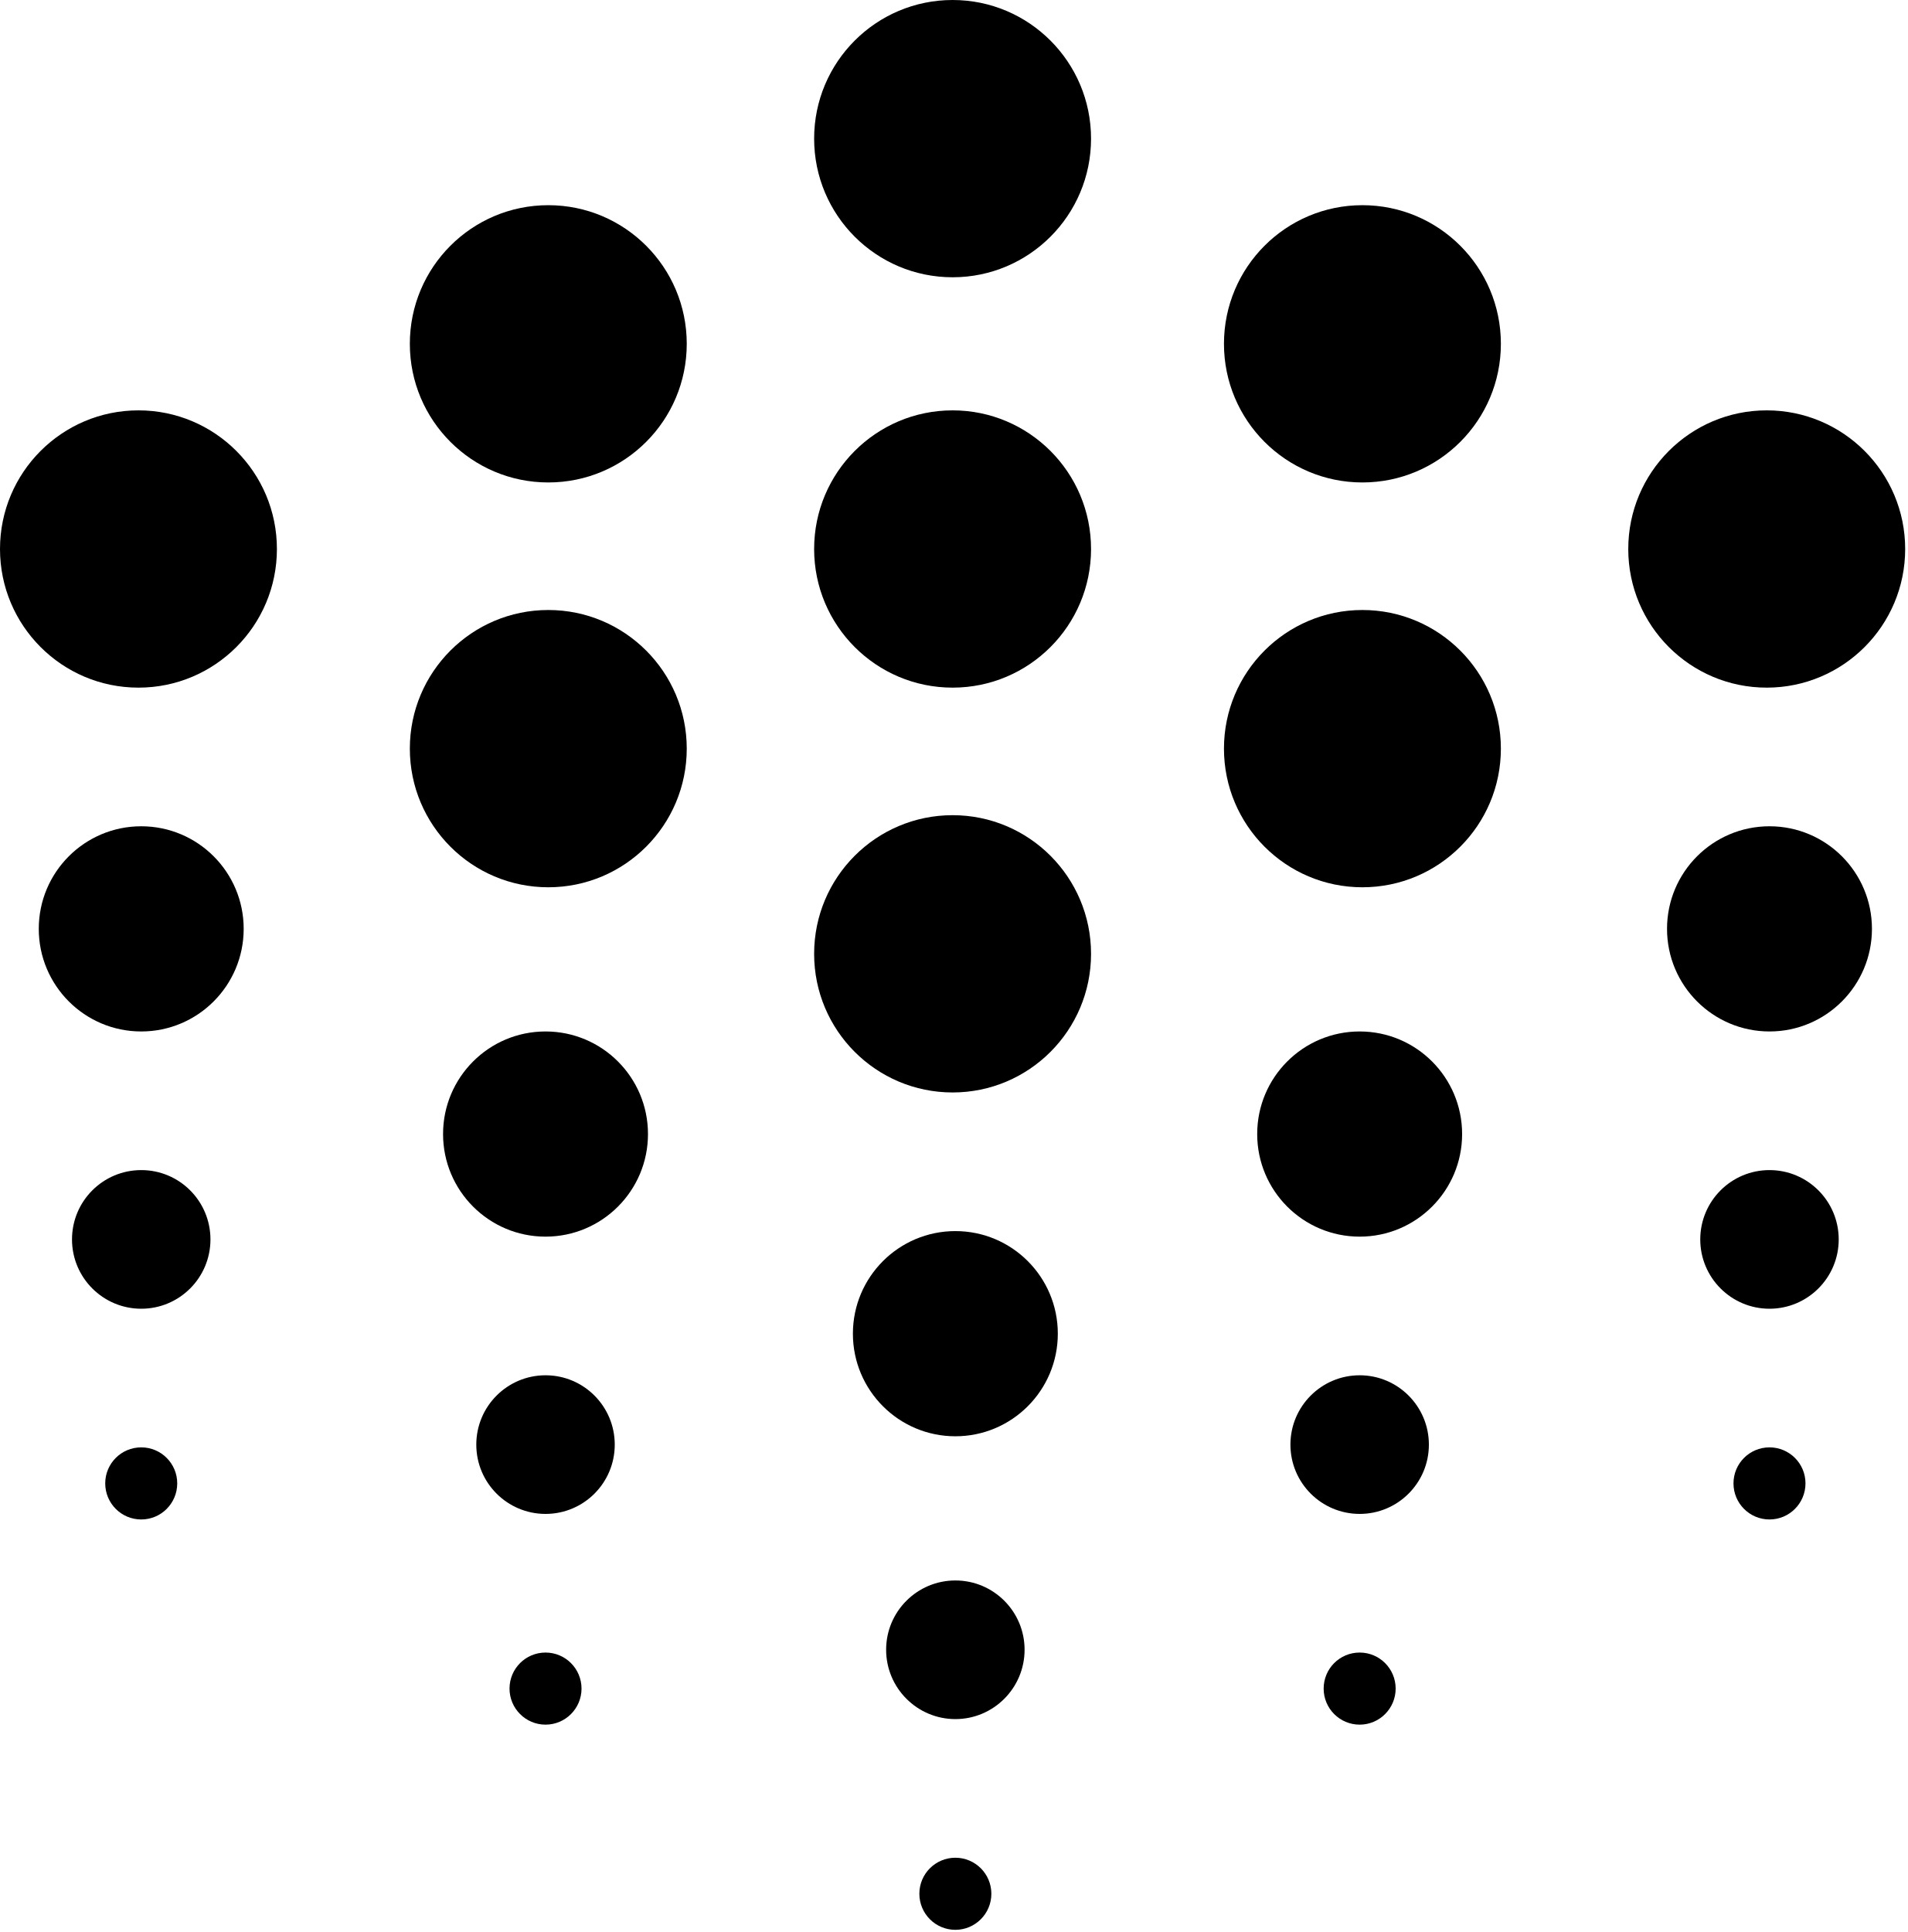
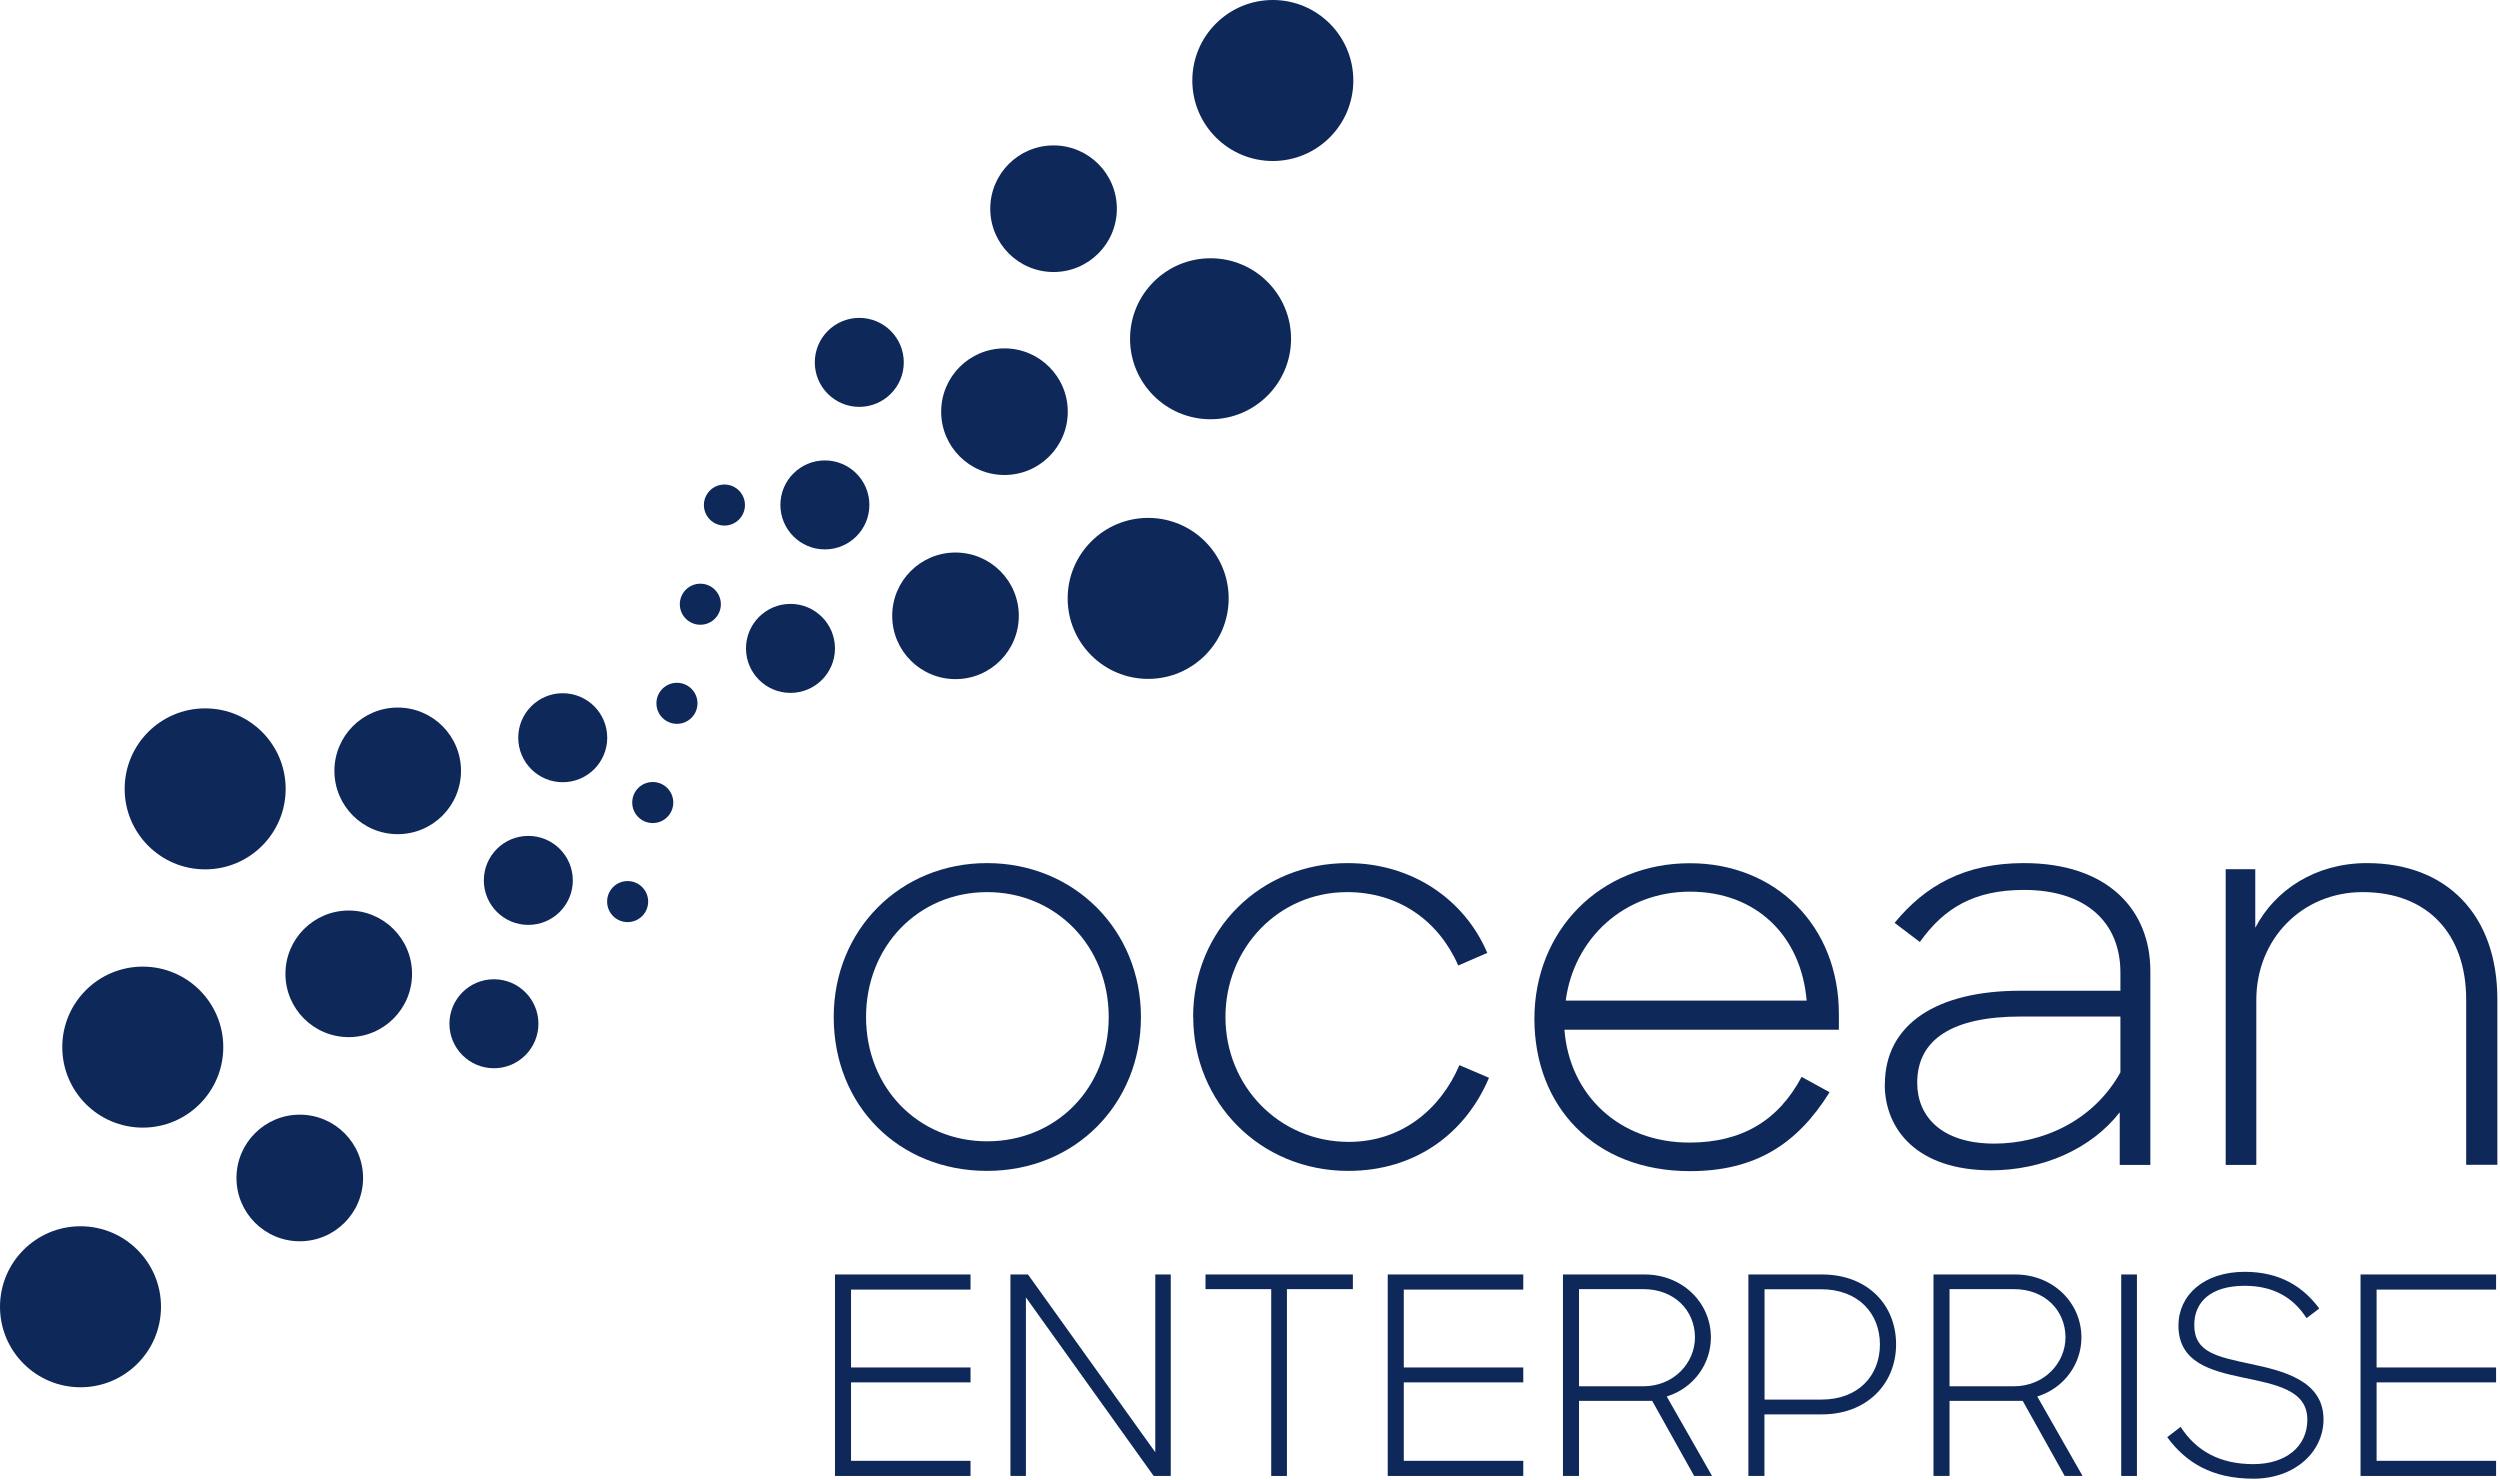
- <svg xmlns="http://www.w3.org/2000/svg" width="394" height="399" viewBox="0 0 394 399">
-   <path d="M196.742 57.263C212.525 57.263 225.33 44.448 225.33 28.632C225.33 12.82 212.525 0 196.742 0C180.944 0 168.139 12.82 168.139 28.632C168.139 44.448 180.944 57.263 196.742 57.263Z" />
-   <path d="M29.167 213.019C40.861 213.019 50.327 203.527 50.327 191.826C50.327 180.125 40.861 170.644 29.167 170.644C17.483 170.644 8.007 180.125 8.007 191.826C8.007 203.527 17.483 213.019 29.167 213.019Z" />
-   <path d="M365.451 213.019C377.129 213.019 386.606 203.527 386.606 191.826C386.606 180.125 377.129 170.644 365.451 170.644C353.762 170.644 344.285 180.125 344.285 191.826C344.285 203.527 353.762 213.019 365.451 213.019Z" />
-   <path d="M218.467 275.433C218.467 287.132 208.991 296.623 197.309 296.623C185.622 296.623 176.146 287.132 176.146 275.433C176.146 263.733 185.622 254.248 197.309 254.248C208.991 254.248 218.467 263.733 218.467 275.433Z" />
-   <path d="M112.662 255.393C124.355 255.393 133.825 245.902 133.825 234.206C133.825 222.5 124.355 213.019 112.662 213.019C100.975 213.019 91.504 222.5 91.504 234.206C91.504 245.902 100.975 255.393 112.662 255.393Z" />
-   <path d="M301.965 234.206C301.965 245.902 292.489 255.393 280.807 255.393C269.114 255.393 259.644 245.902 259.644 234.206C259.644 222.5 269.114 213.019 280.807 213.019C292.489 213.019 301.965 222.5 301.965 234.206Z" />
-   <path d="M29.175 270.282C37.069 270.282 43.465 263.864 43.465 255.971C43.465 248.058 37.069 241.65 29.175 241.65C21.27 241.65 14.87 248.058 14.87 255.971C14.87 263.864 21.27 270.282 29.175 270.282Z" />
-   <path d="M379.743 255.971C379.743 263.864 373.338 270.282 365.446 270.282C357.548 270.282 351.148 263.864 351.148 255.971C351.148 248.058 357.548 241.65 365.446 241.65C373.338 241.65 379.743 248.058 379.743 255.971Z" />
-   <path d="M197.312 355.031C205.196 355.031 211.604 348.613 211.604 340.705C211.604 332.802 205.196 326.4 197.312 326.4C189.422 326.4 183.009 332.802 183.009 340.705C183.009 348.613 189.422 355.031 197.312 355.031Z" />
-   <path d="M126.962 298.346C126.962 306.251 120.563 312.656 112.67 312.656C104.772 312.656 98.367 306.251 98.367 298.346C98.367 290.435 104.772 284.025 112.67 284.025C120.563 284.025 126.962 290.435 126.962 298.346Z" />
-   <path d="M280.812 312.656C288.693 312.656 295.102 306.251 295.102 298.346C295.102 290.435 288.693 284.025 280.812 284.025C272.91 284.025 266.507 290.435 266.507 298.346C266.507 306.251 272.91 312.656 280.812 312.656Z" />
-   <path d="M36.602 306.35C36.602 310.469 33.275 313.802 29.17 313.802C25.059 313.802 21.732 310.469 21.732 306.35C21.732 302.241 25.059 298.913 29.17 298.913C33.275 298.913 36.602 302.241 36.602 306.35Z" />
-   <path d="M365.448 313.802C369.546 313.802 372.88 310.469 372.88 306.35C372.88 302.241 369.546 298.913 365.448 298.913C361.335 298.913 358.011 302.241 358.011 306.35C358.011 310.469 361.335 313.802 365.448 313.802Z" />
-   <path d="M204.741 391.102C204.741 395.214 201.407 398.551 197.309 398.551C193.201 398.551 189.872 395.214 189.872 391.102C189.872 386.989 193.201 383.663 197.309 383.663C201.407 383.663 204.741 386.989 204.741 391.102Z" />
-   <path d="M112.662 356.176C116.768 356.176 120.1 352.839 120.1 348.732C120.1 344.615 116.768 341.288 112.662 341.288C108.562 341.288 105.23 344.615 105.23 348.732C105.23 352.839 108.562 356.176 112.662 356.176Z" />
-   <path d="M288.239 348.732C288.239 352.839 284.905 356.176 280.807 356.176C276.688 356.176 273.369 352.839 273.369 348.732C273.369 344.615 276.688 341.288 280.807 341.288C284.905 341.288 288.239 344.615 288.239 348.732Z" />
-   <path d="M225.33 113.381C225.33 129.195 212.525 142.012 196.742 142.012C180.944 142.012 168.139 129.195 168.139 113.381C168.139 97.572 180.944 84.749 196.742 84.749C212.525 84.749 225.33 97.572 225.33 113.381Z" />
-   <path d="M196.742 225.617C212.525 225.617 225.33 212.797 225.33 196.99C225.33 181.173 212.525 168.353 196.742 168.353C180.944 168.353 168.139 181.173 168.139 196.99C168.139 212.797 180.944 225.617 196.742 225.617Z" />
-   <path d="M393.469 113.381C393.469 129.195 380.667 142.012 364.876 142.012C349.081 142.012 336.279 129.195 336.279 113.381C336.279 97.572 349.081 84.749 364.876 84.749C380.667 84.749 393.469 97.572 393.469 113.381Z" />
-   <path d="M28.598 142.012C44.391 142.012 57.19 129.195 57.19 113.381C57.19 97.572 44.391 84.749 28.598 84.749C12.805 84.749 0 97.572 0 113.381C0 129.195 12.805 142.012 28.598 142.012Z" />
-   <path d="M141.832 71.006C141.832 86.818 129.031 99.638 113.237 99.638C97.442 99.638 84.642 86.818 84.642 71.006C84.642 55.184 97.442 42.375 113.237 42.375C129.031 42.375 141.832 55.184 141.832 71.006Z" />
-   <path d="M113.237 183.242C129.031 183.242 141.832 170.421 141.832 154.608C141.832 138.8 129.031 125.979 113.237 125.979C97.442 125.979 84.642 138.8 84.642 154.608C84.642 170.421 97.442 183.242 113.237 183.242Z" />
-   <path d="M309.971 71.006C309.971 86.818 297.167 99.638 281.373 99.638C265.58 99.638 252.781 86.818 252.781 71.006C252.781 55.184 265.58 42.375 281.373 42.375C297.167 42.375 309.971 55.184 309.971 71.006Z" />
-   <path d="M281.373 183.242C297.167 183.242 309.971 170.421 309.971 154.608C309.971 138.8 297.167 125.979 281.373 125.979C265.58 125.979 252.781 138.8 252.781 154.608C252.781 170.421 265.58 183.242 281.373 183.242Z" />
+ <svg xmlns="http://www.w3.org/2000/svg" width="218" height="129" viewBox="0 0 218 129" fill="none">
+   <path d="M72.7 88.682C72.7 81.092 78.48 75.262 86.07 75.262C93.66 75.262 99.49 81.092 99.49 88.682C99.49 96.272 93.76 102.102 86.07 102.102C78.38 102.102 72.7 96.422 72.7 88.682ZM96.68 88.682C96.68 82.522 92.09 77.792 86.08 77.792C80.07 77.792 75.52 82.522 75.52 88.682C75.52 94.842 80.06 99.522 86.08 99.522C92.1 99.522 96.68 94.892 96.68 88.682Z" fill="#0F285A" />
+   <path d="M104.04 88.682C104.04 81.042 109.96 75.262 117.51 75.262C123.15 75.262 127.73 78.462 129.69 83.092L127.16 84.192C125.44 80.272 121.95 77.792 117.46 77.792C111.49 77.792 106.86 82.662 106.86 88.682C106.86 94.702 111.54 99.572 117.61 99.572C122.24 99.572 125.63 96.702 127.26 92.882L129.84 93.982C127.83 98.762 123.49 102.102 117.57 102.102C109.88 102.102 104.05 96.132 104.05 88.682H104.04Z" fill="#0F285A" />
+   <path d="M133.8 88.833C133.8 81.193 139.48 75.273 147.36 75.273C154.81 75.273 160.35 80.713 160.35 88.403V89.793H136.42C136.85 95.473 141.2 99.633 147.31 99.633C151.94 99.633 155.1 97.673 157.1 93.903L159.54 95.243C156.72 99.783 153.04 102.123 147.36 102.123C139 102.123 133.8 96.443 133.8 88.843V88.833ZM136.52 87.253H157.54C157.06 81.613 153.15 77.753 147.37 77.753C141.59 77.753 137.24 81.863 136.53 87.253H136.52Z" fill="#0F285A" />
+   <path d="M164.36 94.562C164.36 89.262 168.95 86.392 176.16 86.392H184.9V84.812C184.9 80.422 181.89 77.602 176.49 77.602C172.14 77.602 169.52 79.182 167.41 82.142L165.21 80.472C167.88 77.222 171.32 75.262 176.48 75.262C183.79 75.262 187.51 79.322 187.51 84.672V101.582H184.84V96.992C182.36 100.192 178.11 102.052 173.62 102.052C167.22 102.052 164.35 98.522 164.35 94.552L164.36 94.562ZM184.9 93.512V88.642H176.21C170.29 88.642 167.18 90.602 167.18 94.422C167.18 97.292 169.23 99.722 173.91 99.722C178.02 99.722 182.51 97.812 184.9 93.512Z" fill="#0F285A" />
+   <path d="M194.08 75.792H196.66V80.902C198.38 77.602 201.91 75.262 206.4 75.262C213.33 75.262 217.77 79.752 217.77 87.152V101.572H215.05V87.152C215.05 81.512 211.75 77.792 206.02 77.792C200.77 77.792 196.75 81.852 196.75 87.202V101.582H194.08V75.792Z" fill="#0F285A" />
+   <path d="M72.81 111.133H84.63V112.453H74.21V119.243H84.63V120.543H74.21V127.383H84.63V128.703H72.81V111.133Z" fill="#0F285A" />
+   <path d="M88.1 111.133H89.64L100.74 126.633V111.133H102.09V128.703H100.6L89.46 113.133V128.703H88.11V111.133H88.1Z" fill="#0F285A" />
+   <path d="M110.85 112.413H105.12V111.133H117.97V112.413H112.22V128.703H110.85V112.413Z" fill="#0F285A" />
+   <path d="M121.01 111.133H132.83V112.453H122.41V119.243H132.83V120.543H122.41V127.383H132.83V128.703H121.01V111.133Z" fill="#0F285A" />
+   <path d="M136.29 111.133H143.41C146.71 111.133 149.19 113.593 149.19 116.623C149.19 118.953 147.67 121.053 145.34 121.773L149.29 128.703H147.73L144.07 122.153H137.69V128.703H136.29V111.133ZM137.69 112.413V120.883H143.3C145.97 120.883 147.8 118.833 147.8 116.623C147.8 114.243 145.97 112.413 143.32 112.413H137.69Z" fill="#0F285A" />
+   <path d="M152.469 111.133H158.869C162.819 111.133 165.339 113.753 165.339 117.223C165.339 120.693 162.759 123.333 158.889 123.333H153.859V128.703H152.459V111.133H152.469ZM153.869 112.413V122.043H158.829C162.049 122.043 163.929 119.953 163.929 117.233C163.929 114.513 162.029 112.423 158.799 112.423H153.869V112.413Z" fill="#0F285A" />
+   <path d="M168.6 111.133H175.72C179.02 111.133 181.5 113.593 181.5 116.623C181.5 118.953 179.98 121.053 177.65 121.773L181.6 128.703H180.04L176.38 122.153H170V128.703H168.6V111.133ZM170 112.413V120.883H175.61C178.28 120.883 180.11 118.833 180.11 116.623C180.11 114.243 178.28 112.413 175.63 112.413H170Z" fill="#0F285A" />
+   <path d="M184.97 111.133H186.34V128.703H184.97V111.133Z" fill="#0F285A" />
+   <path d="M188.97 125.332L190.15 124.422C191.52 126.542 193.59 127.672 196.48 127.672C199.37 127.672 201.2 126.112 201.2 123.792C201.2 121.212 198.48 120.732 195.54 120.112C192.8 119.532 189.96 118.812 189.96 115.592C189.96 112.942 192.17 110.902 195.74 110.902C198.87 110.902 200.87 112.252 202.24 114.102L201.13 114.942C200 113.182 198.29 112.122 195.74 112.122C192.78 112.122 191.34 113.522 191.34 115.542C191.34 117.972 193.41 118.312 196.23 118.932C199.07 119.532 202.61 120.372 202.61 123.772C202.61 126.592 200.13 128.942 196.5 128.942C192.87 128.942 190.6 127.522 188.99 125.332H188.97Z" fill="#0F285A" />
+   <path d="M205.839 111.133H217.659V112.453H207.239V119.243H217.659V120.543H207.239V127.383H217.659V128.703H205.839V111.133Z" fill="#0F285A" />
+   <path d="M17.89 75.809C21.767 75.809 24.91 72.667 24.91 68.79C24.91 64.912 21.767 61.77 17.89 61.77C14.013 61.77 10.87 64.912 10.87 68.79C10.87 72.667 14.013 75.809 17.89 75.809Z" fill="#0F285A" />
+   <path d="M12.45 98.329C16.327 98.329 19.47 95.186 19.47 91.309C19.47 87.432 16.327 84.289 12.45 84.289C8.573 84.289 5.43 87.432 5.43 91.309C5.43 95.186 8.573 98.329 12.45 98.329Z" fill="#0F285A" />
+   <path d="M7.02 120.97C10.897 120.97 14.04 117.827 14.04 113.95C14.04 110.073 10.897 106.93 7.02 106.93C3.143 106.93 0 110.073 0 113.95C0 117.827 3.143 120.97 7.02 120.97Z" fill="#0F285A" />
+   <path d="M34.68 72.739C37.729 72.739 40.2 70.268 40.2 67.219C40.2 64.171 37.729 61.699 34.68 61.699C31.631 61.699 29.16 64.171 29.16 67.219C29.16 70.268 31.631 72.739 34.68 72.739Z" fill="#0F285A" />
+   <path d="M30.41 90.438C33.459 90.438 35.93 87.967 35.93 84.918C35.93 81.87 33.459 79.398 30.41 79.398C27.361 79.398 24.89 81.87 24.89 84.918C24.89 87.967 27.361 90.438 30.41 90.438Z" fill="#0F285A" />
+   <path d="M26.14 108.239C29.189 108.239 31.66 105.768 31.66 102.719C31.66 99.671 29.189 97.199 26.14 97.199C23.091 97.199 20.62 99.671 20.62 102.719C20.62 105.768 23.091 108.239 26.14 108.239Z" fill="#0F285A" />
+   <path d="M91.87 23.72C94.919 23.72 97.39 21.248 97.39 18.2C97.39 15.151 94.919 12.68 91.87 12.68C88.822 12.68 86.35 15.151 86.35 18.2C86.35 21.248 88.822 23.72 91.87 23.72Z" fill="#0F285A" />
+   <path d="M87.59 41.419C90.638 41.419 93.11 38.947 93.11 35.899C93.11 32.85 90.638 30.379 87.59 30.379C84.541 30.379 82.07 32.85 82.07 35.899C82.07 38.947 84.541 41.419 87.59 41.419Z" fill="#0F285A" />
+   <path d="M83.32 59.22C86.368 59.22 88.84 56.748 88.84 53.7C88.84 50.651 86.368 48.18 83.32 48.18C80.271 48.18 77.8 50.651 77.8 53.7C77.8 56.748 80.271 59.22 83.32 59.22Z" fill="#0F285A" />
+   <path d="M49.07 68.209C51.213 68.209 52.95 66.472 52.95 64.329C52.95 62.186 51.213 60.449 49.07 60.449C46.927 60.449 45.19 62.186 45.19 64.329C45.19 66.472 46.927 68.209 49.07 68.209Z" fill="#0F285A" />
+   <path d="M46.07 80.651C48.213 80.651 49.95 78.913 49.95 76.771C49.95 74.628 48.213 72.891 46.07 72.891C43.927 72.891 42.19 74.628 42.19 76.771C42.19 78.913 43.927 80.651 46.07 80.651Z" fill="#0F285A" />
+   <path d="M43.07 93.151C45.213 93.151 46.95 91.413 46.95 89.271C46.95 87.128 45.213 85.391 43.07 85.391C40.927 85.391 39.19 87.128 39.19 89.271C39.19 91.413 40.927 93.151 43.07 93.151Z" fill="#0F285A" />
+   <path d="M74.93 35.479C77.073 35.479 78.81 33.742 78.81 31.599C78.81 29.456 77.073 27.719 74.93 27.719C72.787 27.719 71.05 29.456 71.05 31.599C71.05 33.742 72.787 35.479 74.93 35.479Z" fill="#0F285A" />
+   <path d="M71.93 47.908C74.073 47.908 75.81 46.171 75.81 44.028C75.81 41.886 74.073 40.148 71.93 40.148C69.787 40.148 68.05 41.886 68.05 44.028C68.05 46.171 69.787 47.908 71.93 47.908Z" fill="#0F285A" />
+   <path d="M68.93 60.42C71.073 60.42 72.81 58.683 72.81 56.54C72.81 54.397 71.073 52.66 68.93 52.66C66.787 52.66 65.05 54.397 65.05 56.54C65.05 58.683 66.787 60.42 68.93 60.42Z" fill="#0F285A" />
+   <path d="M59.03 63.119C60.019 63.119 60.82 62.318 60.82 61.329C60.82 60.34 60.019 59.539 59.03 59.539C58.042 59.539 57.24 60.34 57.24 61.329C57.24 62.318 58.042 63.119 59.03 63.119Z" fill="#0F285A" />
+   <path d="M56.92 71.771C57.908 71.771 58.71 70.97 58.71 69.981C58.71 68.993 57.908 68.191 56.92 68.191C55.931 68.191 55.13 68.993 55.13 69.981C55.13 70.97 55.931 71.771 56.92 71.771Z" fill="#0F285A" />
+   <path d="M63.17 45.83C64.159 45.83 64.96 45.029 64.96 44.04C64.96 43.051 64.159 42.25 63.17 42.25C62.181 42.25 61.38 43.051 61.38 44.04C61.38 45.029 62.181 45.83 63.17 45.83Z" fill="#0F285A" />
+   <path d="M61.07 54.478C62.058 54.478 62.86 53.677 62.86 52.688C62.86 51.7 62.058 50.898 61.07 50.898C60.081 50.898 59.28 51.7 59.28 52.688C59.28 53.677 60.081 54.478 61.07 54.478Z" fill="#0F285A" />
+   <path d="M54.73 80.408C55.718 80.408 56.52 79.607 56.52 78.618C56.52 77.629 55.718 76.828 54.73 76.828C53.741 76.828 52.94 77.629 52.94 78.618C52.94 79.607 53.741 80.408 54.73 80.408Z" fill="#0F285A" />
+   <path d="M110.99 14.04C114.867 14.04 118.01 10.897 118.01 7.02C118.01 3.143 114.867 0 110.99 0C107.113 0 103.97 3.143 103.97 7.02C103.97 10.897 107.113 14.04 110.99 14.04Z" fill="#0F285A" />
+   <path d="M105.56 36.559C109.437 36.559 112.58 33.417 112.58 29.54C112.58 25.663 109.437 22.52 105.56 22.52C101.683 22.52 98.54 25.663 98.54 29.54C98.54 33.417 101.683 36.559 105.56 36.559Z" fill="#0F285A" />
+   <path d="M100.12 59.2C103.997 59.2 107.14 56.057 107.14 52.18C107.14 48.303 103.997 45.16 100.12 45.16C96.243 45.16 93.1 48.303 93.1 52.18C93.1 56.057 96.243 59.2 100.12 59.2Z" fill="#0F285A" />
</svg>
